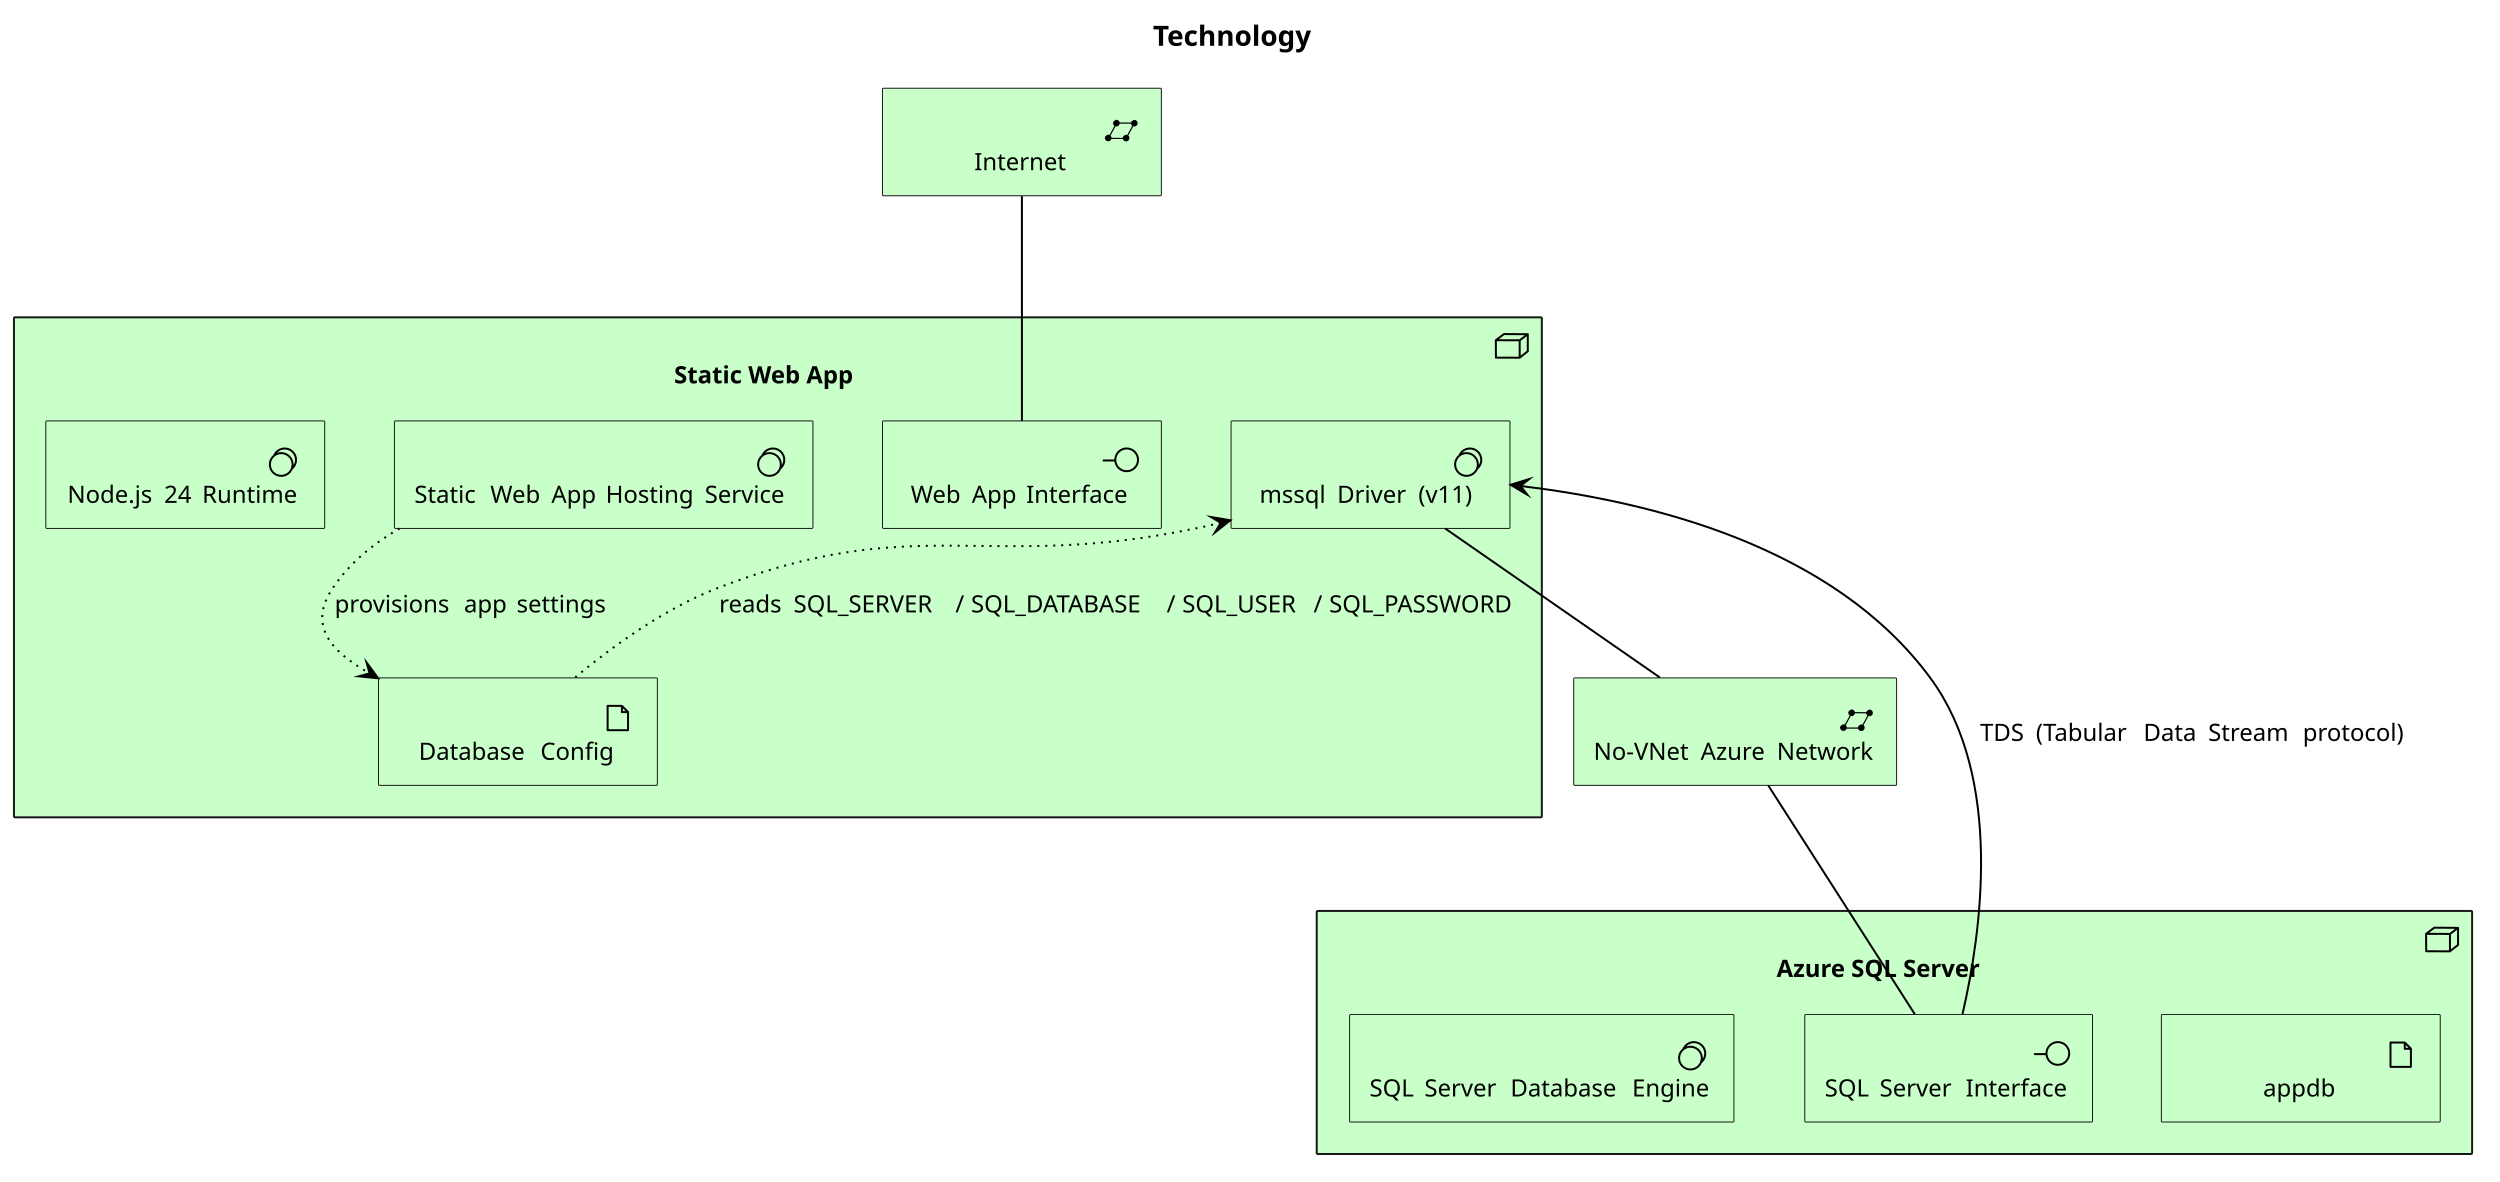
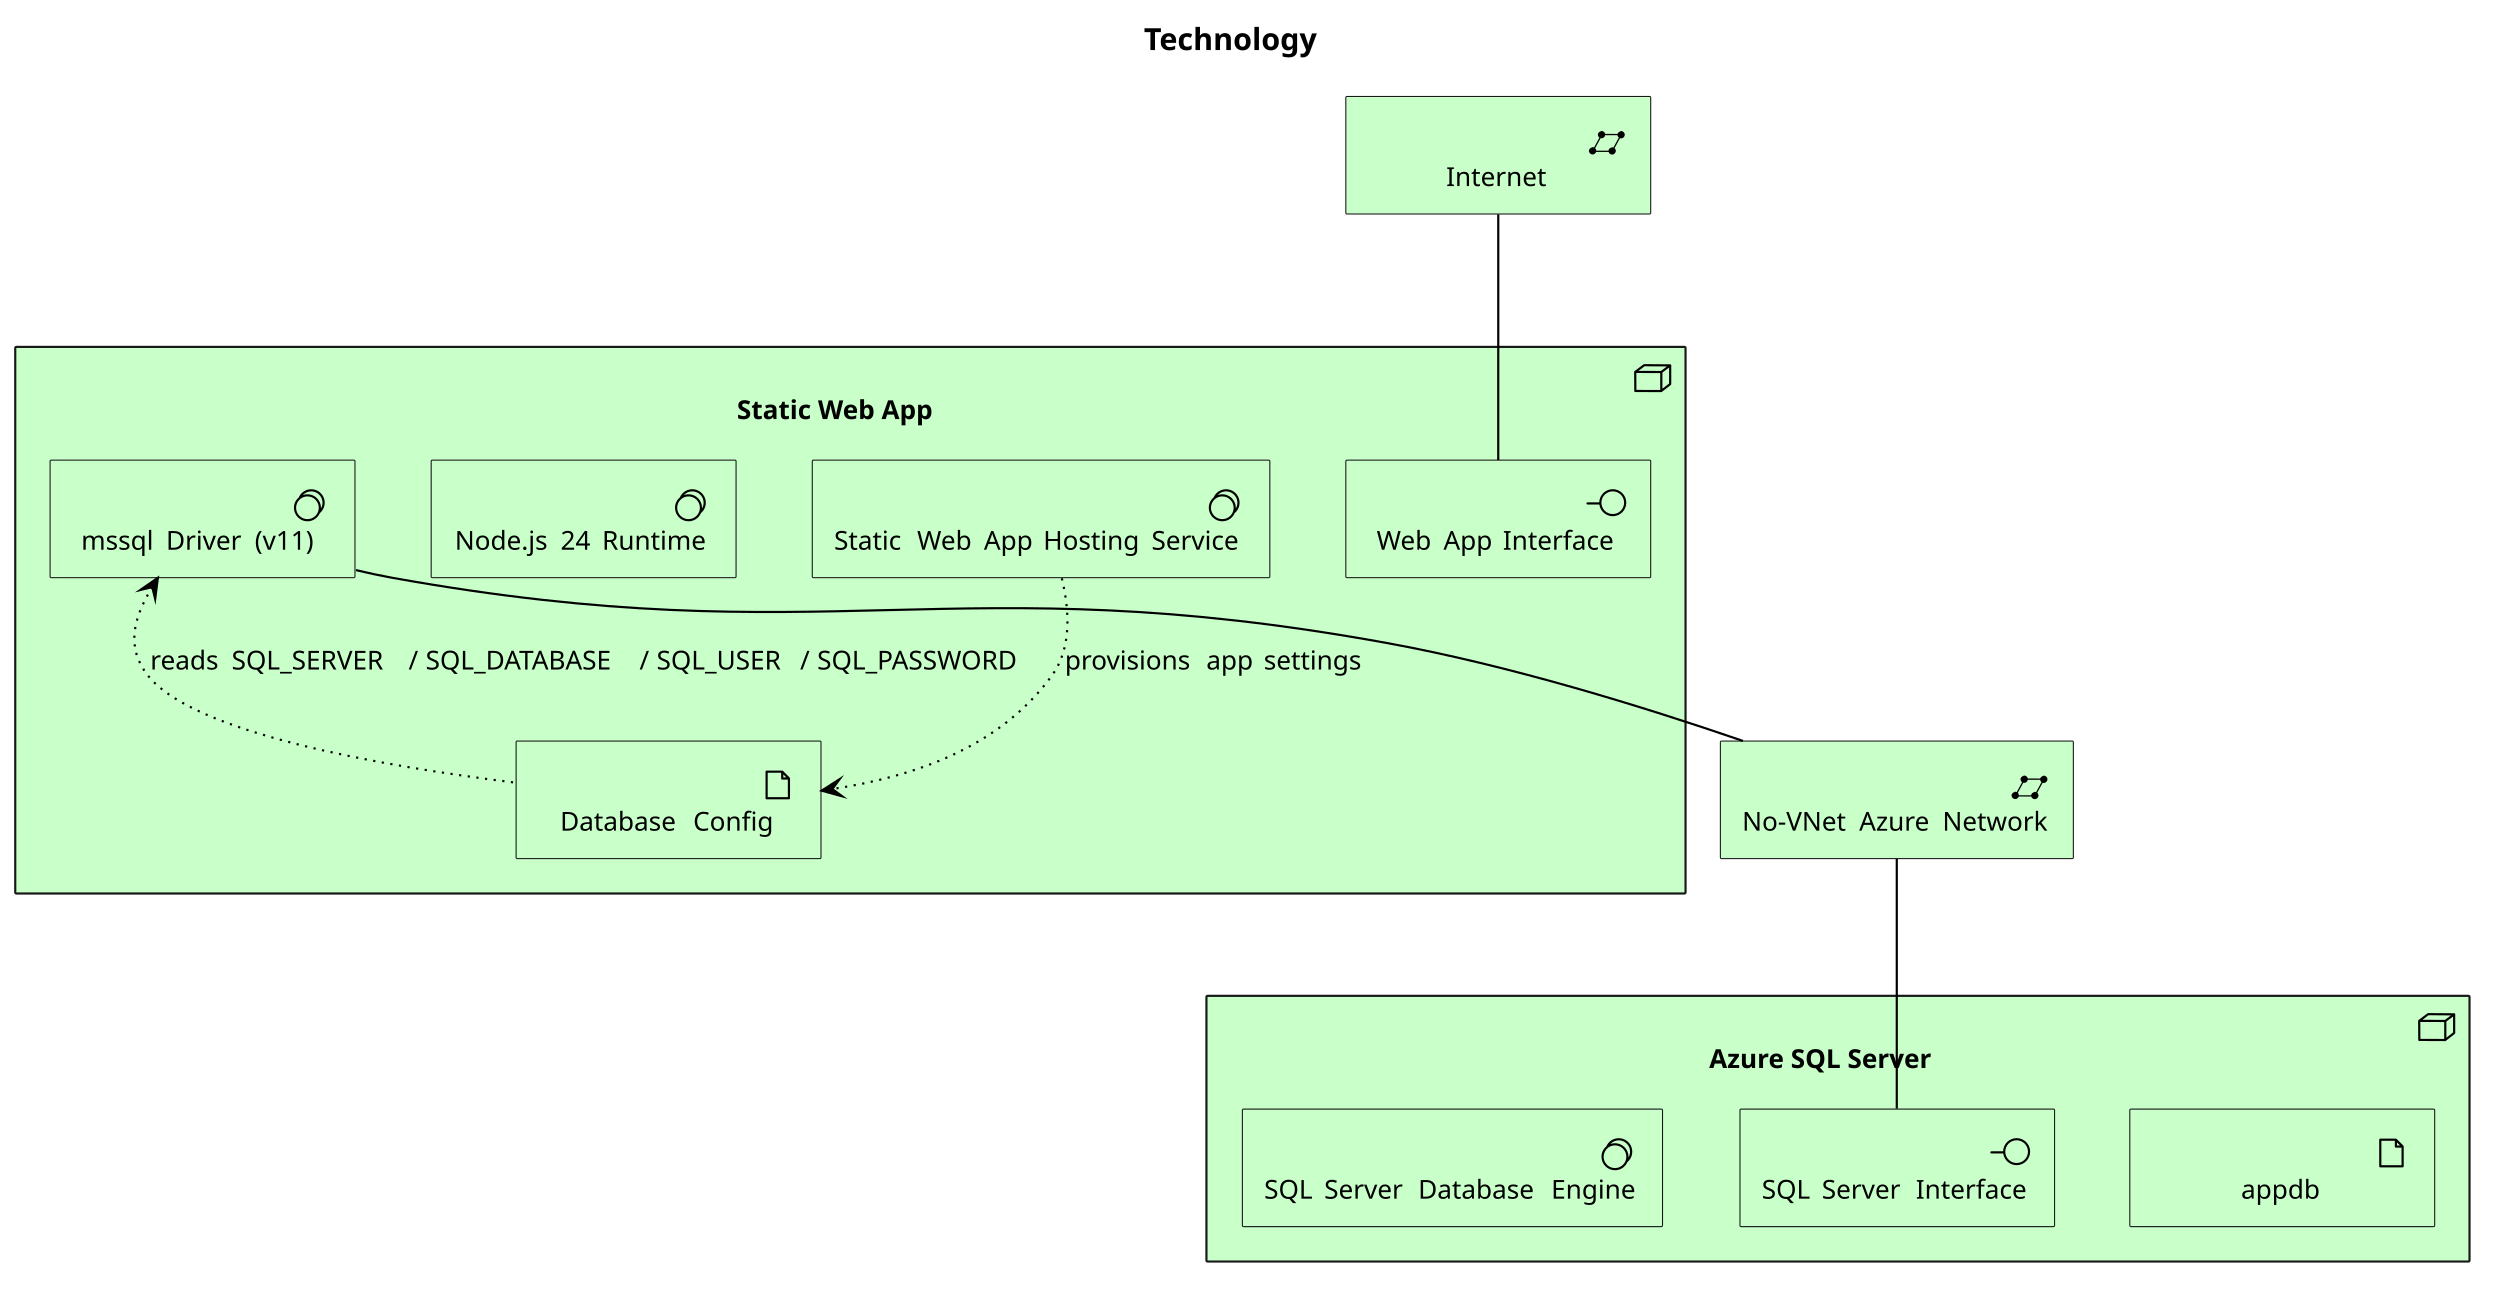
- <svg xmlns="http://www.w3.org/2000/svg" version="1.1" data-diagram-type="DESCRIPTION" style="width:1255px;height:593px;background:#FFFFFF;" width="1255px" height="593px" viewBox="0 0 1255 593" zoomAndPan="magnify" preserveAspectRatio="none" contentStyleType="text/css">
+ <svg xmlns="http://www.w3.org/2000/svg" version="1.1" data-diagram-type="DESCRIPTION" style="width:1148px;height:593px;background:#FFFFFF;" width="1148px" height="593px" viewBox="0 0 1148 593" zoomAndPan="magnify" preserveAspectRatio="none" contentStyleType="text/css">
  <defs />
  <g font-family="sans-serif" lengthAdjust="spacing">
    <g class="title" data-source-line="3">
-       <text x="578.77" y="22.995" fill="#000" font-size="14" textLength="90.46" font-weight="700">Technology</text>
+       <text x="525.27" y="22.995" fill="#000" font-size="14" textLength="90.46" font-weight="700">Technology</text>
    </g>
    <g class="cluster" data-qualified-name="e_id3db5d26be8ff56" id="ent0001" data-source-line="203">
      <rect x="7" y="159.297" width="767" height="251" fill="#C9FFC9" style="stroke:#181818;stroke-width:1;" rx="0.5" ry="0.5" />
      <path d="M755.023,167.197 A0.5,0.5 0 0 0 754.719,167.296 L750.618,170.371 L750.603,170.382 L750.604,170.383 A0.5,0.5 0 0 0 750.402,170.785 L750.449,179.533 A0.5,0.5 0 0 0 750.947,180.029 L762.874,180.076 A0.5,0.5 0 0 0 763.31,179.824 L767.253,176.744 A0.5,0.5 0 0 0 767.445,176.349 L767.445,167.789 A0.5,0.5 0 0 0 766.948,167.288 M755.183,168.197 L765.457,168.277 L762.713,170.329 L752.396,170.288 M766.445,168.788 L766.445,176.105 L763.377,178.504 L763.377,171.079 M751.404,171.284 L762.376,171.328 L762.376,179.074 L751.446,179.031" fill="#000" />
      <text x="338.387" y="192.436" fill="#000" font-size="12" textLength="104.227" font-weight="700" font-family="Verdana">Static Web App</text>
    </g>
    <g class="cluster" data-qualified-name="e_idd447595fb73a5f" id="ent0007" data-source-line="203">
-       <rect x="661" y="457.297" width="580" height="122" fill="#C9FFC9" style="stroke:#181818;stroke-width:1;" rx="0.5" ry="0.5" />
-       <path d="M1222.023,465.197 A0.5,0.5 0 0 0 1221.719,465.296 L1217.618,468.371 L1217.603,468.382 L1217.604,468.383 A0.5,0.5 0 0 0 1217.402,468.785 L1217.449,477.533 A0.5,0.5 0 0 0 1217.947,478.029 L1229.874,478.076 A0.5,0.5 0 0 0 1230.31,477.824 L1234.253,474.744 A0.5,0.5 0 0 0 1234.445,474.349 L1234.445,465.789 A0.5,0.5 0 0 0 1233.948,465.288 M1222.183,466.197 L1232.457,466.277 L1229.713,468.329 L1219.396,468.288 M1233.445,466.788 L1233.445,474.105 L1230.377,476.504 L1230.377,469.079 M1218.404,469.284 L1229.376,469.328 L1229.376,477.074 L1218.446,477.031" fill="#000" />
-       <text x="891.853" y="490.436" fill="#000" font-size="12" textLength="118.295" font-weight="700" font-family="Verdana">Azure SQL Server</text>
+       <rect x="554" y="457.297" width="580" height="122" fill="#C9FFC9" style="stroke:#181818;stroke-width:1;" rx="0.5" ry="0.5" />
+       <path d="M1115.023,465.197 A0.5,0.5 0 0 0 1114.719,465.296 L1110.618,468.371 L1110.603,468.382 L1110.604,468.383 A0.5,0.5 0 0 0 1110.402,468.785 L1110.449,477.533 A0.5,0.5 0 0 0 1110.947,478.029 L1122.874,478.076 A0.5,0.5 0 0 0 1123.31,477.824 L1127.253,474.744 A0.5,0.5 0 0 0 1127.445,474.349 L1127.445,465.789 A0.5,0.5 0 0 0 1126.948,465.288 M1115.183,466.197 L1125.457,466.277 L1122.713,468.329 L1112.396,468.288 M1126.445,466.788 L1126.445,474.105 L1123.377,476.504 L1123.377,469.079 M1111.404,469.284 L1122.376,469.328 L1122.376,477.074 L1111.446,477.031" fill="#000" />
+       <text x="784.853" y="490.436" fill="#000" font-size="12" textLength="118.295" font-weight="700" font-family="Verdana">Azure SQL Server</text>
    </g>
    <g class="entity" data-qualified-name="e_id3db5d26be8ff56.e_id1ee4629338065d" id="ent0002" data-source-line="247">
-       <rect x="190" y="340.297" width="140" height="53.969" fill="#C9FFC9" style="stroke:#181818;stroke-width:0.5;" rx="0.5" ry="0.5" />
-       <path d="M305.03,353.847 A0.5,0.5 0 0 0 304.53,354.347 L304.53,366.556 A0.5,0.5 0 0 0 305.03,367.056 L315.278,367.056 A0.5,0.5 0 0 0 315.778,366.556 L315.778,357.429 A0.5,0.5 0 0 0 315.631,357.076 L312.552,353.994 A0.5,0.5 0 0 0 312.424,353.968 A0.5,0.5 0 0 0 312.131,353.847 M305.53,354.847 L311.698,354.847 L311.698,357.496 A0.5,0.5 0 0 0 312.198,357.995 L314.778,357.995 L314.778,366.056 L305.53,366.056 M312.698,355.62 L314.071,356.996 L312.698,356.996" fill="#000" />
-       <text x="210.213" y="381.436" fill="#000" font-size="12" textLength="57.258" font-family="Verdana">Database</text>
-       <text x="267.471" y="381.436" fill="#000" font-size="12" font-family="Verdana"> </text>
-       <text x="271.285" y="381.436" fill="#000" font-size="12" textLength="38.502" font-family="Verdana">Config</text>
+       <rect x="237" y="340.297" width="140" height="53.969" fill="#C9FFC9" style="stroke:#181818;stroke-width:0.5;" rx="0.5" ry="0.5" />
+       <path d="M352.03,353.847 A0.5,0.5 0 0 0 351.53,354.347 L351.53,366.556 A0.5,0.5 0 0 0 352.03,367.056 L362.278,367.056 A0.5,0.5 0 0 0 362.778,366.556 L362.778,357.429 A0.5,0.5 0 0 0 362.631,357.076 L359.552,353.994 A0.5,0.5 0 0 0 359.424,353.968 A0.5,0.5 0 0 0 359.131,353.847 M352.53,354.847 L358.698,354.847 L358.698,357.496 A0.5,0.5 0 0 0 359.198,357.995 L361.778,357.995 L361.778,366.056 L352.53,366.056 M359.698,355.62 L361.071,356.996 L359.698,356.996" fill="#000" />
+       <text x="257.213" y="381.436" fill="#000" font-size="12" textLength="57.258" font-family="Verdana">Database</text>
+       <text x="314.471" y="381.436" fill="#000" font-size="12" font-family="Verdana"> </text>
+       <text x="318.285" y="381.436" fill="#000" font-size="12" textLength="38.502" font-family="Verdana">Config</text>
    </g>
    <g class="entity" data-qualified-name="e_id3db5d26be8ff56.e_id33cc192ee35e5b" id="ent0003" data-source-line="216">
-       <rect x="443" y="211.297" width="140" height="53.969" fill="#C9FFC9" style="stroke:#181818;stroke-width:0.5;" rx="0.5" ry="0.5" />
-       <path d="M565.495,224.627 C562.157,224.672 559.461,227.359 559.373,230.668 L554.001,230.668 A0.5,0.5 0 0 0 553.501,231.168 A0.5,0.5 0 0 0 554.001,231.668 L559.427,231.668 C559.838,234.727 562.481,237.079 565.643,237.047 C569.063,237.012 571.819,234.203 571.79,230.783 C571.761,227.364 568.957,224.604 565.538,224.627 A0.5,0.5 0 0 0 565.526,224.638 A0.5,0.5 0 0 0 565.495,224.627 M565.518,225.617 A0.5,0.5 0 0 0 565.544,225.627 C568.423,225.607 570.765,227.913 570.79,230.793 C570.814,233.673 568.513,236.018 565.633,236.047 C562.754,236.076 560.404,233.778 560.37,230.899 C560.335,228.019 562.629,225.666 565.508,225.627 A0.5,0.5 0 0 0 565.518,225.617" fill="#000" />
-       <text x="457.169" y="252.436" fill="#000" font-size="12" textLength="26.865" font-family="Verdana">Web</text>
-       <text x="484.034" y="252.436" fill="#000" font-size="12" font-family="Verdana"> </text>
-       <text x="487.849" y="252.436" fill="#000" font-size="12" textLength="23.443" font-family="Verdana">App</text>
-       <text x="511.292" y="252.436" fill="#000" font-size="12" font-family="Verdana"> </text>
-       <text x="515.106" y="252.436" fill="#000" font-size="12" textLength="53.725" font-family="Verdana">Interface</text>
+       <rect x="618" y="211.297" width="140" height="53.969" fill="#C9FFC9" style="stroke:#181818;stroke-width:0.5;" rx="0.5" ry="0.5" />
+       <path d="M740.495,224.627 C737.157,224.672 734.461,227.359 734.373,230.668 L729.001,230.668 A0.5,0.5 0 0 0 728.501,231.168 A0.5,0.5 0 0 0 729.001,231.668 L734.427,231.668 C734.838,234.727 737.481,237.079 740.643,237.047 C744.063,237.012 746.819,234.203 746.79,230.783 C746.761,227.364 743.957,224.604 740.538,224.627 A0.5,0.5 0 0 0 740.526,224.638 A0.5,0.5 0 0 0 740.495,224.627 M740.518,225.617 A0.5,0.5 0 0 0 740.544,225.627 C743.423,225.607 745.765,227.913 745.79,230.793 C745.814,233.673 743.513,236.018 740.633,236.047 C737.754,236.076 735.404,233.778 735.37,230.899 C735.335,228.019 737.629,225.666 740.508,225.627 A0.5,0.5 0 0 0 740.518,225.617" fill="#000" />
+       <text x="632.169" y="252.436" fill="#000" font-size="12" textLength="26.865" font-family="Verdana">Web</text>
+       <text x="659.034" y="252.436" fill="#000" font-size="12" font-family="Verdana"> </text>
+       <text x="662.849" y="252.436" fill="#000" font-size="12" textLength="23.443" font-family="Verdana">App</text>
+       <text x="686.292" y="252.436" fill="#000" font-size="12" font-family="Verdana"> </text>
+       <text x="690.106" y="252.436" fill="#000" font-size="12" textLength="53.725" font-family="Verdana">Interface</text>
    </g>
    <g class="entity" data-qualified-name="e_id3db5d26be8ff56.e_id3b81282895f35e" id="ent0004" data-source-line="210">
-       <rect x="198" y="211.297" width="210.107" height="53.969" fill="#C9FFC9" style="stroke:#181818;stroke-width:0.5;" rx="0.5" ry="0.5" />
-       <path d="M388.097,224.647 C385.572,224.609 383.278,226.106 382.292,228.418 C380.917,229.574 380.051,231.313 380.074,233.245 C380.115,236.664 382.928,239.416 386.347,239.381 C388.88,239.355 391.047,237.808 391.99,235.618 A0.5,0.5 0 0 0 392.002,235.608 C393.984,233.94 394.722,231.212 393.853,228.772 C392.984,226.332 390.687,224.686 388.098,224.647 M388.082,225.647 C390.258,225.68 392.18,227.058 392.91,229.108 C393.44,230.597 393.259,232.209 392.483,233.517 C392.49,233.385 392.493,233.252 392.492,233.118 C392.462,229.698 389.659,226.938 386.24,226.961 A0.5,0.5 0 0 0 386.22,226.969 A0.5,0.5 0 0 0 386.199,226.961 C385.484,226.971 384.799,227.102 384.163,227.334 C385.148,226.259 386.563,225.624 388.082,225.647 M386.23,227.954 A0.5,0.5 0 0 0 386.248,227.962 C389.128,227.942 391.468,230.248 391.492,233.128 C391.517,236.007 389.215,238.352 386.336,238.382 C383.456,238.411 381.108,236.113 381.074,233.233 C381.055,231.645 381.744,230.217 382.85,229.249 A0.5,0.5 0 0 0 383.115,229.031 C383.973,228.374 385.045,227.978 386.213,227.962 A0.5,0.5 0 0 0 386.23,227.954" fill="#000" />
-       <text x="208" y="252.436" fill="#000" font-size="12" textLength="34.313" font-family="Verdana">Static</text>
-       <text x="242.313" y="252.436" fill="#000" font-size="12" font-family="Verdana"> </text>
-       <text x="246.127" y="252.436" fill="#000" font-size="12" textLength="26.865" font-family="Verdana">Web</text>
-       <text x="272.992" y="252.436" fill="#000" font-size="12" font-family="Verdana"> </text>
-       <text x="276.807" y="252.436" fill="#000" font-size="12" textLength="23.443" font-family="Verdana">App</text>
-       <text x="300.25" y="252.436" fill="#000" font-size="12" font-family="Verdana"> </text>
-       <text x="304.064" y="252.436" fill="#000" font-size="12" textLength="45.879" font-family="Verdana">Hosting</text>
-       <text x="349.943" y="252.436" fill="#000" font-size="12" font-family="Verdana"> </text>
-       <text x="353.758" y="252.436" fill="#000" font-size="12" textLength="44.35" font-family="Verdana">Service</text>
+       <rect x="373" y="211.297" width="210.107" height="53.969" fill="#C9FFC9" style="stroke:#181818;stroke-width:0.5;" rx="0.5" ry="0.5" />
+       <path d="M563.097,224.647 C560.572,224.609 558.278,226.106 557.292,228.418 C555.917,229.574 555.051,231.313 555.074,233.245 C555.115,236.664 557.928,239.416 561.347,239.381 C563.88,239.355 566.047,237.808 566.99,235.618 A0.5,0.5 0 0 0 567.002,235.608 C568.984,233.94 569.722,231.212 568.853,228.772 C567.984,226.332 565.687,224.686 563.098,224.647 M563.082,225.647 C565.258,225.68 567.18,227.058 567.91,229.108 C568.44,230.597 568.259,232.209 567.483,233.517 C567.49,233.385 567.493,233.252 567.492,233.118 C567.462,229.698 564.659,226.938 561.24,226.961 A0.5,0.5 0 0 0 561.22,226.969 A0.5,0.5 0 0 0 561.199,226.961 C560.484,226.971 559.799,227.102 559.163,227.334 C560.148,226.259 561.563,225.624 563.082,225.647 M561.23,227.954 A0.5,0.5 0 0 0 561.248,227.962 C564.128,227.942 566.468,230.248 566.492,233.128 C566.517,236.007 564.215,238.352 561.336,238.382 C558.456,238.411 556.108,236.113 556.074,233.233 C556.055,231.645 556.744,230.217 557.85,229.249 A0.5,0.5 0 0 0 558.115,229.031 C558.973,228.374 560.045,227.978 561.213,227.962 A0.5,0.5 0 0 0 561.23,227.954" fill="#000" />
+       <text x="383" y="252.436" fill="#000" font-size="12" textLength="34.313" font-family="Verdana">Static</text>
+       <text x="417.313" y="252.436" fill="#000" font-size="12" font-family="Verdana"> </text>
+       <text x="421.127" y="252.436" fill="#000" font-size="12" textLength="26.865" font-family="Verdana">Web</text>
+       <text x="447.992" y="252.436" fill="#000" font-size="12" font-family="Verdana"> </text>
+       <text x="451.807" y="252.436" fill="#000" font-size="12" textLength="23.443" font-family="Verdana">App</text>
+       <text x="475.25" y="252.436" fill="#000" font-size="12" font-family="Verdana"> </text>
+       <text x="479.064" y="252.436" fill="#000" font-size="12" textLength="45.879" font-family="Verdana">Hosting</text>
+       <text x="524.943" y="252.436" fill="#000" font-size="12" font-family="Verdana"> </text>
+       <text x="528.758" y="252.436" fill="#000" font-size="12" textLength="44.35" font-family="Verdana">Service</text>
    </g>
    <g class="entity" data-qualified-name="e_id3db5d26be8ff56.e_id0d25a940b29254" id="ent0005" data-source-line="210">
+       <rect x="198" y="211.297" width="140" height="53.969" fill="#C9FFC9" style="stroke:#181818;stroke-width:0.5;" rx="0.5" ry="0.5" />
+       <path d="M317.99,224.647 C315.465,224.609 313.171,226.106 312.184,228.418 C310.81,229.574 309.944,231.313 309.967,233.245 C310.008,236.664 312.82,239.416 316.24,239.381 C318.772,239.355 320.94,237.808 321.882,235.618 A0.5,0.5 0 0 0 321.894,235.608 C323.876,233.94 324.615,231.212 323.746,228.772 C322.877,226.332 320.58,224.686 317.99,224.647 M317.975,225.647 C320.15,225.68 322.073,227.058 322.803,229.108 C323.333,230.597 323.152,232.209 322.375,233.517 C322.382,233.385 322.386,233.252 322.384,233.118 C322.355,229.698 319.552,226.938 316.132,226.961 A0.5,0.5 0 0 0 316.113,226.969 A0.5,0.5 0 0 0 316.091,226.961 C315.377,226.971 314.692,227.102 314.055,227.334 C315.041,226.259 316.456,225.624 317.974,225.647 M316.123,227.954 A0.5,0.5 0 0 0 316.141,227.962 C319.02,227.942 321.36,230.248 321.385,233.128 C321.409,236.007 319.108,238.352 316.228,238.382 C313.349,238.411 311.001,236.113 310.967,233.233 C310.948,231.645 311.637,230.217 312.742,229.249 A0.5,0.5 0 0 0 313.007,229.031 C313.866,228.374 314.938,227.978 316.105,227.962 A0.5,0.5 0 0 0 316.123,227.954" fill="#000" />
+       <text x="208.861" y="252.436" fill="#000" font-size="12" textLength="44.719" font-family="Verdana">Node.js</text>
+       <text x="253.58" y="252.436" fill="#000" font-size="12" font-family="Verdana"> </text>
+       <text x="257.395" y="252.436" fill="#000" font-size="12" textLength="15.27" font-family="Verdana">24</text>
+       <text x="272.664" y="252.436" fill="#000" font-size="12" font-family="Verdana"> </text>
+       <text x="276.479" y="252.436" fill="#000" font-size="12" textLength="50.66" font-family="Verdana">Runtime</text>
+     </g>
+     <g class="entity" data-qualified-name="e_id3db5d26be8ff56.e_id4c5fc1cbb2f459" id="ent0006" data-source-line="210">
      <rect x="23" y="211.297" width="140" height="53.969" fill="#C9FFC9" style="stroke:#181818;stroke-width:0.5;" rx="0.5" ry="0.5" />
      <path d="M142.99,224.647 C140.465,224.609 138.171,226.106 137.184,228.418 C135.81,229.574 134.944,231.313 134.967,233.245 C135.008,236.664 137.82,239.416 141.24,239.381 C143.772,239.355 145.94,237.808 146.882,235.618 A0.5,0.5 0 0 0 146.894,235.608 C148.876,233.94 149.615,231.212 148.746,228.772 C147.877,226.332 145.58,224.686 142.99,224.647 M142.975,225.647 C145.15,225.68 147.073,227.058 147.803,229.108 C148.333,230.597 148.152,232.209 147.375,233.517 C147.382,233.385 147.386,233.252 147.384,233.118 C147.355,229.698 144.552,226.938 141.132,226.961 A0.5,0.5 0 0 0 141.113,226.969 A0.5,0.5 0 0 0 141.091,226.961 C140.377,226.971 139.692,227.102 139.055,227.334 C140.041,226.259 141.456,225.624 142.974,225.647 M141.123,227.954 A0.5,0.5 0 0 0 141.141,227.962 C144.02,227.942 146.36,230.248 146.385,233.128 C146.409,236.007 144.108,238.352 141.228,238.382 C138.349,238.411 136.001,236.113 135.967,233.233 C135.948,231.645 136.637,230.217 137.742,229.249 A0.5,0.5 0 0 0 138.007,229.031 C138.866,228.374 139.938,227.978 141.105,227.962 A0.5,0.5 0 0 0 141.123,227.954" fill="#000" />
-       <text x="33.861" y="252.436" fill="#000" font-size="12" textLength="44.719" font-family="Verdana">Node.js</text>
-       <text x="78.58" y="252.436" fill="#000" font-size="12" font-family="Verdana"> </text>
-       <text x="82.395" y="252.436" fill="#000" font-size="12" textLength="15.27" font-family="Verdana">24</text>
-       <text x="97.664" y="252.436" fill="#000" font-size="12" font-family="Verdana"> </text>
-       <text x="101.479" y="252.436" fill="#000" font-size="12" textLength="50.66" font-family="Verdana">Runtime</text>
-     </g>
-     <g class="entity" data-qualified-name="e_id3db5d26be8ff56.e_id4c5fc1cbb2f459" id="ent0006" data-source-line="210">
-       <rect x="618" y="211.297" width="140" height="53.969" fill="#C9FFC9" style="stroke:#181818;stroke-width:0.5;" rx="0.5" ry="0.5" />
-       <path d="M737.99,224.647 C735.465,224.609 733.171,226.106 732.184,228.418 C730.81,229.574 729.944,231.313 729.967,233.245 C730.008,236.664 732.82,239.416 736.24,239.381 C738.772,239.355 740.94,237.808 741.882,235.618 A0.5,0.5 0 0 0 741.894,235.608 C743.876,233.94 744.615,231.212 743.746,228.772 C742.877,226.332 740.58,224.686 737.99,224.647 M737.975,225.647 C740.15,225.68 742.073,227.058 742.803,229.108 C743.333,230.597 743.152,232.209 742.375,233.517 C742.382,233.385 742.386,233.252 742.384,233.118 C742.355,229.698 739.552,226.938 736.132,226.961 A0.5,0.5 0 0 0 736.113,226.969 A0.5,0.5 0 0 0 736.091,226.961 C735.377,226.971 734.692,227.102 734.055,227.334 C735.041,226.259 736.456,225.624 737.974,225.647 M736.123,227.954 A0.5,0.5 0 0 0 736.141,227.962 C739.02,227.942 741.36,230.248 741.385,233.128 C741.409,236.007 739.108,238.352 736.228,238.382 C733.349,238.411 731.001,236.113 730.967,233.233 C730.948,231.645 731.637,230.217 732.742,229.249 A0.5,0.5 0 0 0 733.007,229.031 C733.866,228.374 734.938,227.978 736.105,227.962 A0.5,0.5 0 0 0 736.123,227.954" fill="#000" />
-       <text x="632.283" y="252.436" fill="#000" font-size="12" textLength="35.145" font-family="Verdana">mssql</text>
-       <text x="667.428" y="252.436" fill="#000" font-size="12" font-family="Verdana"> </text>
-       <text x="671.242" y="252.436" fill="#000" font-size="12" textLength="36.926" font-family="Verdana">Driver</text>
-       <text x="708.168" y="252.436" fill="#000" font-size="12" font-family="Verdana"> </text>
-       <text x="711.982" y="252.436" fill="#000" font-size="12" textLength="31.734" font-family="Verdana">(v11)</text>
+       <text x="37.283" y="252.436" fill="#000" font-size="12" textLength="35.145" font-family="Verdana">mssql</text>
+       <text x="72.428" y="252.436" fill="#000" font-size="12" font-family="Verdana"> </text>
+       <text x="76.242" y="252.436" fill="#000" font-size="12" textLength="36.926" font-family="Verdana">Driver</text>
+       <text x="113.168" y="252.436" fill="#000" font-size="12" font-family="Verdana"> </text>
+       <text x="116.982" y="252.436" fill="#000" font-size="12" textLength="31.734" font-family="Verdana">(v11)</text>
    </g>
    <g class="entity" data-qualified-name="e_idd447595fb73a5f.e_idf0ecd6fb3b8b5b" id="ent0008" data-source-line="247">
-       <rect x="1085" y="509.297" width="140" height="53.969" fill="#C9FFC9" style="stroke:#181818;stroke-width:0.5;" rx="0.5" ry="0.5" />
-       <path d="M1200.03,522.847 A0.5,0.5 0 0 0 1199.53,523.347 L1199.53,535.556 A0.5,0.5 0 0 0 1200.03,536.056 L1210.278,536.056 A0.5,0.5 0 0 0 1210.778,535.556 L1210.778,526.429 A0.5,0.5 0 0 0 1210.631,526.076 L1207.552,522.994 A0.5,0.5 0 0 0 1207.424,522.968 A0.5,0.5 0 0 0 1207.131,522.847 M1200.53,523.847 L1206.698,523.847 L1206.698,526.496 A0.5,0.5 0 0 0 1207.198,526.995 L1209.778,526.995 L1209.778,535.056 L1200.53,535.056 M1207.698,524.62 L1209.071,525.996 L1207.698,525.996" fill="#000" />
-       <text x="1136.089" y="550.436" fill="#000" font-size="12" textLength="37.822" font-family="Verdana">appdb</text>
+       <rect x="978" y="509.297" width="140" height="53.969" fill="#C9FFC9" style="stroke:#181818;stroke-width:0.5;" rx="0.5" ry="0.5" />
+       <path d="M1093.03,522.847 A0.5,0.5 0 0 0 1092.53,523.347 L1092.53,535.556 A0.5,0.5 0 0 0 1093.03,536.056 L1103.278,536.056 A0.5,0.5 0 0 0 1103.778,535.556 L1103.778,526.429 A0.5,0.5 0 0 0 1103.631,526.076 L1100.552,522.994 A0.5,0.5 0 0 0 1100.424,522.968 A0.5,0.5 0 0 0 1100.131,522.847 M1093.53,523.847 L1099.698,523.847 L1099.698,526.496 A0.5,0.5 0 0 0 1100.198,526.995 L1102.778,526.995 L1102.778,535.056 L1093.53,535.056 M1100.698,524.62 L1102.071,525.996 L1100.698,525.996" fill="#000" />
+       <text x="1029.089" y="550.436" fill="#000" font-size="12" textLength="37.822" font-family="Verdana">appdb</text>
    </g>
    <g class="entity" data-qualified-name="e_idd447595fb73a5f.e_id76a7034dd9ab53" id="ent0009" data-source-line="216">
-       <rect x="906" y="509.297" width="144.453" height="53.969" fill="#C9FFC9" style="stroke:#181818;stroke-width:0.5;" rx="0.5" ry="0.5" />
-       <path d="M1032.948,522.627 C1029.61,522.672 1026.915,525.359 1026.827,528.668 L1021.454,528.668 A0.5,0.5 0 0 0 1020.954,529.168 A0.5,0.5 0 0 0 1021.454,529.668 L1026.88,529.668 C1027.291,532.727 1029.934,535.079 1033.096,535.047 C1036.516,535.012 1039.272,532.203 1039.243,528.783 C1039.214,525.364 1036.411,522.604 1032.991,522.627 A0.5,0.5 0 0 0 1032.979,522.638 A0.5,0.5 0 0 0 1032.948,522.627 M1032.971,523.617 A0.5,0.5 0 0 0 1032.997,523.627 C1035.876,523.607 1038.218,525.913 1038.243,528.793 C1038.267,531.673 1035.966,534.018 1033.087,534.047 C1030.207,534.076 1027.857,531.778 1027.823,528.899 C1027.788,526.019 1030.082,523.666 1032.961,523.627 A0.5,0.5 0 0 0 1032.971,523.617" fill="#000" />
-       <text x="916" y="550.436" fill="#000" font-size="12" textLength="23.748" font-family="Verdana">SQL</text>
-       <text x="939.748" y="550.436" fill="#000" font-size="12" font-family="Verdana"> </text>
-       <text x="943.563" y="550.436" fill="#000" font-size="12" textLength="39.352" font-family="Verdana">Server</text>
-       <text x="982.914" y="550.436" fill="#000" font-size="12" font-family="Verdana"> </text>
-       <text x="986.729" y="550.436" fill="#000" font-size="12" textLength="53.725" font-family="Verdana">Interface</text>
+       <rect x="799" y="509.297" width="144.453" height="53.969" fill="#C9FFC9" style="stroke:#181818;stroke-width:0.5;" rx="0.5" ry="0.5" />
+       <path d="M925.948,522.627 C922.61,522.672 919.915,525.359 919.827,528.668 L914.454,528.668 A0.5,0.5 0 0 0 913.954,529.168 A0.5,0.5 0 0 0 914.454,529.668 L919.88,529.668 C920.291,532.727 922.934,535.079 926.096,535.047 C929.516,535.012 932.272,532.203 932.243,528.783 C932.214,525.364 929.411,522.604 925.991,522.627 A0.5,0.5 0 0 0 925.979,522.638 A0.5,0.5 0 0 0 925.948,522.627 M925.971,523.617 A0.5,0.5 0 0 0 925.997,523.627 C928.876,523.607 931.218,525.913 931.243,528.793 C931.267,531.673 928.966,534.018 926.087,534.047 C923.207,534.076 920.857,531.778 920.823,528.899 C920.788,526.019 923.082,523.666 925.961,523.627 A0.5,0.5 0 0 0 925.971,523.617" fill="#000" />
+       <text x="809" y="550.436" fill="#000" font-size="12" textLength="23.748" font-family="Verdana">SQL</text>
+       <text x="832.748" y="550.436" fill="#000" font-size="12" font-family="Verdana"> </text>
+       <text x="836.563" y="550.436" fill="#000" font-size="12" textLength="39.352" font-family="Verdana">Server</text>
+       <text x="875.914" y="550.436" fill="#000" font-size="12" font-family="Verdana"> </text>
+       <text x="879.729" y="550.436" fill="#000" font-size="12" textLength="53.725" font-family="Verdana">Interface</text>
    </g>
    <g class="entity" data-qualified-name="e_idd447595fb73a5f.e_id30920e0c9a155d" id="ent0010" data-source-line="210">
-       <rect x="677.5" y="509.297" width="192.928" height="53.969" fill="#C9FFC9" style="stroke:#181818;stroke-width:0.5;" rx="0.5" ry="0.5" />
-       <path d="M850.418,522.647 C847.892,522.609 845.599,524.106 844.612,526.418 C843.238,527.574 842.371,529.313 842.395,531.245 C842.435,534.664 845.248,537.416 848.668,537.381 C851.2,537.355 853.368,535.808 854.31,533.618 A0.5,0.5 0 0 0 854.322,533.608 C856.304,531.94 857.043,529.212 856.174,526.772 C855.305,524.332 853.008,522.686 850.418,522.647 M850.402,523.647 C852.578,523.68 854.5,525.058 855.23,527.108 C855.761,528.597 855.58,530.209 854.803,531.517 C854.81,531.385 854.813,531.252 854.812,531.118 C854.783,527.698 851.98,524.938 848.56,524.961 A0.5,0.5 0 0 0 848.541,524.969 A0.5,0.5 0 0 0 848.519,524.961 C847.804,524.971 847.119,525.102 846.483,525.334 C847.469,524.259 848.884,523.624 850.402,523.647 M848.551,525.954 A0.5,0.5 0 0 0 848.568,525.962 C851.448,525.942 853.788,528.248 853.812,531.128 C853.837,534.007 851.536,536.352 848.656,536.382 C845.776,536.411 843.429,534.113 843.394,531.233 C843.375,529.645 844.065,528.217 845.17,527.249 A0.5,0.5 0 0 0 845.435,527.031 C846.294,526.374 847.365,525.978 848.533,525.962 A0.5,0.5 0 0 0 848.551,525.954" fill="#000" />
-       <text x="687.5" y="550.436" fill="#000" font-size="12" textLength="23.748" font-family="Verdana">SQL</text>
-       <text x="711.248" y="550.436" fill="#000" font-size="12" font-family="Verdana"> </text>
-       <text x="715.063" y="550.436" fill="#000" font-size="12" textLength="39.352" font-family="Verdana">Server</text>
-       <text x="754.414" y="550.436" fill="#000" font-size="12" font-family="Verdana"> </text>
-       <text x="758.229" y="550.436" fill="#000" font-size="12" textLength="57.258" font-family="Verdana">Database</text>
-       <text x="815.486" y="550.436" fill="#000" font-size="12" font-family="Verdana"> </text>
-       <text x="819.301" y="550.436" fill="#000" font-size="12" textLength="41.127" font-family="Verdana">Engine</text>
+       <rect x="570.5" y="509.297" width="192.928" height="53.969" fill="#C9FFC9" style="stroke:#181818;stroke-width:0.5;" rx="0.5" ry="0.5" />
+       <path d="M743.418,522.647 C740.892,522.609 738.599,524.106 737.612,526.418 C736.238,527.574 735.371,529.313 735.395,531.245 C735.435,534.664 738.248,537.416 741.668,537.381 C744.2,537.355 746.368,535.808 747.31,533.618 A0.5,0.5 0 0 0 747.322,533.608 C749.304,531.94 750.043,529.212 749.174,526.772 C748.305,524.332 746.008,522.686 743.418,522.647 M743.402,523.647 C745.578,523.68 747.5,525.058 748.23,527.108 C748.761,528.597 748.58,530.209 747.803,531.517 C747.81,531.385 747.813,531.252 747.812,531.118 C747.783,527.698 744.98,524.938 741.56,524.961 A0.5,0.5 0 0 0 741.541,524.969 A0.5,0.5 0 0 0 741.519,524.961 C740.804,524.971 740.119,525.102 739.483,525.334 C740.469,524.259 741.884,523.624 743.402,523.647 M741.551,525.954 A0.5,0.5 0 0 0 741.568,525.962 C744.448,525.942 746.788,528.248 746.812,531.128 C746.837,534.007 744.536,536.352 741.656,536.382 C738.776,536.411 736.429,534.113 736.394,531.233 C736.375,529.645 737.065,528.217 738.17,527.249 A0.5,0.5 0 0 0 738.435,527.031 C739.294,526.374 740.365,525.978 741.533,525.962 A0.5,0.5 0 0 0 741.551,525.954" fill="#000" />
+       <text x="580.5" y="550.436" fill="#000" font-size="12" textLength="23.748" font-family="Verdana">SQL</text>
+       <text x="604.248" y="550.436" fill="#000" font-size="12" font-family="Verdana"> </text>
+       <text x="608.063" y="550.436" fill="#000" font-size="12" textLength="39.352" font-family="Verdana">Server</text>
+       <text x="647.414" y="550.436" fill="#000" font-size="12" font-family="Verdana"> </text>
+       <text x="651.229" y="550.436" fill="#000" font-size="12" textLength="57.258" font-family="Verdana">Database</text>
+       <text x="708.486" y="550.436" fill="#000" font-size="12" font-family="Verdana"> </text>
+       <text x="712.301" y="550.436" fill="#000" font-size="12" textLength="41.127" font-family="Verdana">Engine</text>
    </g>
    <g class="entity" data-qualified-name="e_id5deb57760c7b5f" id="ent0011" data-source-line="222">
      <rect x="790" y="340.297" width="162.084" height="53.969" fill="#C9FFC9" style="stroke:#181818;stroke-width:0.5;" rx="0.5" ry="0.5" />
      <path d="M929.489,356.127 C929.363,356.129 929.283,356.239 929.165,356.267 A0.959,0.959 0 0 0 928.821,356.418 C928.262,356.701 927.817,357.174 927.825,357.834 C927.832,358.386 928.113,358.88 928.536,359.184 L926.09,363.718 C925.874,363.618 925.635,363.562 925.384,363.564 A0.959,0.959 0 0 0 925.376,363.568 A0.959,0.959 0 0 0 925.372,363.564 C925.229,363.566 925.137,363.688 925.005,363.724 A0.959,0.959 0 0 0 924.706,363.853 C924.147,364.136 923.7,364.611 923.708,365.271 C923.719,366.19 924.493,366.946 925.413,366.937 C926.145,366.93 926.775,366.439 926.997,365.775 L932.759,365.775 C932.97,366.475 933.632,366.992 934.393,366.984 C935.312,366.975 936.071,366.202 936.063,365.283 C936.059,364.791 935.837,364.346 935.49,364.038 L937.972,359.464 C938.142,359.521 938.322,359.55 938.509,359.548 C939.428,359.539 940.186,358.765 940.178,357.845 C940.17,356.926 939.399,356.167 938.479,356.173 A0.959,0.959 0 0 0 938.471,356.177 A0.959,0.959 0 0 0 938.468,356.173 C938.325,356.175 938.233,356.297 938.1,356.333 A0.959,0.959 0 0 0 937.802,356.463 C937.358,356.687 936.985,357.032 936.854,357.495 L931.161,357.465 C930.995,356.703 930.303,356.121 929.499,356.127 A0.959,0.959 0 0 0 929.493,356.129 A0.959,0.959 0 0 0 929.489,356.127 M931.179,358.066 L936.82,358.095 C936.882,358.53 937.115,358.914 937.446,359.178 L934.978,363.725 C934.787,363.65 934.58,363.61 934.364,363.611 A0.959,0.959 0 0 0 934.356,363.615 A0.959,0.959 0 0 0 934.352,363.611 C934.201,363.613 934.103,363.739 933.964,363.779 A0.959,0.959 0 0 0 933.686,363.9 C933.168,364.161 932.748,364.588 932.694,365.173 L927.081,365.173 C927.061,364.743 926.874,364.352 926.585,364.063 L929.078,359.443 C929.222,359.483 929.373,359.503 929.528,359.502 C930.358,359.494 931.056,358.864 931.179,358.066" fill="#000" />
      <text x="800" y="381.436" fill="#000" font-size="12" textLength="49.922" font-family="Verdana">No-VNet</text>
      <text x="849.922" y="381.436" fill="#000" font-size="12" font-family="Verdana"> </text>
      <text x="853.736" y="381.436" fill="#000" font-size="12" textLength="34.43" font-family="Verdana">Azure</text>
      <text x="888.166" y="381.436" fill="#000" font-size="12" font-family="Verdana"> </text>
      <text x="891.98" y="381.436" fill="#000" font-size="12" textLength="50.104" font-family="Verdana">Network</text>
    </g>
    <g class="entity" data-qualified-name="e_id454e7b903b8357" id="ent0012" data-source-line="222">
-       <rect x="443" y="44.297" width="140" height="53.969" fill="#C9FFC9" style="stroke:#181818;stroke-width:0.5;" rx="0.5" ry="0.5" />
-       <path d="M560.405,60.127 C560.279,60.129 560.199,60.239 560.081,60.267 A0.959,0.959 0 0 0 559.737,60.418 C559.178,60.701 558.733,61.174 558.741,61.834 C558.748,62.386 559.029,62.88 559.452,63.184 L557.006,67.718 C556.79,67.618 556.551,67.562 556.3,67.564 A0.959,0.959 0 0 0 556.292,67.568 A0.959,0.959 0 0 0 556.288,67.564 C556.145,67.566 556.053,67.688 555.921,67.724 A0.959,0.959 0 0 0 555.622,67.853 C555.063,68.136 554.616,68.611 554.624,69.271 C554.635,70.19 555.409,70.946 556.329,70.937 C557.061,70.93 557.691,70.439 557.913,69.775 L563.675,69.775 C563.886,70.475 564.548,70.992 565.309,70.984 C566.228,70.975 566.987,70.202 566.979,69.283 C566.975,68.791 566.753,68.346 566.406,68.038 L568.888,63.464 C569.058,63.521 569.238,63.55 569.425,63.548 C570.344,63.539 571.102,62.765 571.094,61.845 C571.086,60.926 570.315,60.167 569.395,60.173 A0.959,0.959 0 0 0 569.387,60.177 A0.959,0.959 0 0 0 569.384,60.173 C569.241,60.175 569.149,60.297 569.016,60.333 A0.959,0.959 0 0 0 568.718,60.463 C568.274,60.687 567.901,61.032 567.77,61.495 L562.077,61.465 C561.911,60.703 561.219,60.121 560.415,60.127 A0.959,0.959 0 0 0 560.409,60.129 A0.959,0.959 0 0 0 560.405,60.127 M562.095,62.066 L567.736,62.095 C567.798,62.53 568.031,62.914 568.362,63.178 L565.894,67.725 C565.703,67.65 565.496,67.61 565.28,67.611 A0.959,0.959 0 0 0 565.272,67.615 A0.959,0.959 0 0 0 565.268,67.611 C565.117,67.613 565.019,67.739 564.88,67.779 A0.959,0.959 0 0 0 564.602,67.9 C564.084,68.161 563.664,68.588 563.61,69.173 L557.997,69.173 C557.977,68.743 557.79,68.352 557.501,68.063 L559.994,63.443 C560.138,63.483 560.289,63.503 560.444,63.502 C561.274,63.494 561.972,62.864 562.095,62.066" fill="#000" />
-       <text x="489.07" y="85.436" fill="#000" font-size="12" textLength="47.859" font-family="Verdana">Internet</text>
+       <rect x="618" y="44.297" width="140" height="53.969" fill="#C9FFC9" style="stroke:#181818;stroke-width:0.5;" rx="0.5" ry="0.5" />
+       <path d="M735.405,60.127 C735.279,60.129 735.199,60.239 735.081,60.267 A0.959,0.959 0 0 0 734.737,60.418 C734.178,60.701 733.733,61.174 733.741,61.834 C733.748,62.386 734.029,62.88 734.452,63.184 L732.006,67.718 C731.79,67.618 731.551,67.562 731.3,67.564 A0.959,0.959 0 0 0 731.292,67.568 A0.959,0.959 0 0 0 731.288,67.564 C731.145,67.566 731.053,67.688 730.921,67.724 A0.959,0.959 0 0 0 730.622,67.853 C730.063,68.136 729.616,68.611 729.624,69.271 C729.635,70.19 730.409,70.946 731.329,70.937 C732.061,70.93 732.691,70.439 732.913,69.775 L738.675,69.775 C738.886,70.475 739.548,70.992 740.309,70.984 C741.228,70.975 741.987,70.202 741.979,69.283 C741.975,68.791 741.753,68.346 741.406,68.038 L743.888,63.464 C744.058,63.521 744.238,63.55 744.425,63.548 C745.344,63.539 746.102,62.765 746.094,61.845 C746.086,60.926 745.315,60.167 744.395,60.173 A0.959,0.959 0 0 0 744.387,60.177 A0.959,0.959 0 0 0 744.384,60.173 C744.241,60.175 744.149,60.297 744.016,60.333 A0.959,0.959 0 0 0 743.718,60.463 C743.274,60.687 742.901,61.032 742.77,61.495 L737.077,61.465 C736.911,60.703 736.219,60.121 735.415,60.127 A0.959,0.959 0 0 0 735.409,60.129 A0.959,0.959 0 0 0 735.405,60.127 M737.095,62.066 L742.736,62.095 C742.798,62.53 743.031,62.914 743.362,63.178 L740.894,67.725 C740.703,67.65 740.496,67.61 740.28,67.611 A0.959,0.959 0 0 0 740.272,67.615 A0.959,0.959 0 0 0 740.268,67.611 C740.117,67.613 740.019,67.739 739.88,67.779 A0.959,0.959 0 0 0 739.602,67.9 C739.084,68.161 738.664,68.588 738.61,69.173 L732.997,69.173 C732.977,68.743 732.79,68.352 732.501,68.063 L734.994,63.443 C735.138,63.483 735.289,63.503 735.444,63.502 C736.274,63.494 736.972,62.864 737.095,62.066" fill="#000" />
+       <text x="664.07" y="85.436" fill="#000" font-size="12" textLength="47.859" font-family="Verdana">Internet</text>
    </g>
    <g class="link" data-entity-1="ent0012" data-entity-2="ent0003" id="lnk13" data-source-line="349" data-link-type="association">
-       <path d="M513,98.437 C513,129.337 513,180.437 513,211.277" style="stroke:#000;stroke-width:1;" fill="none" id="e_id454e7b903b8357-e_id33cc192ee35e5b" />
-       <text x="514" y="140.436" fill="#000" font-size="12" font-family="Verdana"> </text>
+       <path d="M688,98.437 C688,129.337 688,180.437 688,211.277" style="stroke:#000;stroke-width:1;" fill="none" id="e_id454e7b903b8357-e_id33cc192ee35e5b" />
+       <text x="689" y="140.436" fill="#000" font-size="12" font-family="Verdana"> </text>
    </g>
    <g class="link" data-entity-1="ent0011" data-entity-2="ent0009" id="lnk14" data-source-line="349" data-link-type="association">
-       <path d="M887.72,394.387 C907.76,425.677 941.15,477.787 961.22,509.107" style="stroke:#000;stroke-width:1;" fill="none" id="e_id5deb57760c7b5f-e_id76a7034dd9ab53" />
-       <text x="916" y="438.436" fill="#000" font-size="12" font-family="Verdana"> </text>
+       <path d="M871,394.387 C871,425.677 871,477.787 871,509.107" style="stroke:#000;stroke-width:1;" fill="none" id="e_id5deb57760c7b5f-e_id76a7034dd9ab53" />
+       <text x="872" y="438.436" fill="#000" font-size="12" font-family="Verdana"> </text>
    </g>
    <g class="link" data-entity-1="ent0004" data-entity-2="ent0002" id="lnk15" data-source-line="349" data-link-type="dependency">
-       <path d="M200.57,265.317 C187.32,272.897 175.45,282.677 167,295.297 C154.91,313.357 164.823,326.255 185.523,338.025" style="stroke:#000;stroke-width:1;stroke-dasharray:1,3;" fill="none" id="e_id3b81282895f35e-to-e_id1ee4629338065d" />
-       <polygon points="189.87,340.497,184.023,332.571,185.523,338.025,180.069,339.526,189.87,340.497" fill="#000" style="stroke:#000;stroke-width:1;stroke-linejoin:miter;stroke-miterlimit:10;" />
-       <text x="168" y="307.436" fill="#000" font-size="12" textLength="61.113" font-family="Verdana">provisions</text>
-       <text x="229.113" y="307.436" fill="#000" font-size="12" font-family="Verdana"> </text>
-       <text x="232.928" y="307.436" fill="#000" font-size="12" textLength="22.588" font-family="Verdana">app</text>
-       <text x="255.516" y="307.436" fill="#000" font-size="12" font-family="Verdana"> </text>
-       <text x="259.33" y="307.436" fill="#000" font-size="12" textLength="47.854" font-family="Verdana">settings</text>
+       <path d="M487.59,265.567 C491.1,280.057 492.26,297.627 483,310.297 C458.87,343.297 420.063,356.564 382.223,362.324" style="stroke:#000;stroke-width:1;stroke-dasharray:1,3;" fill="none" id="e_id3b81282895f35e-to-e_id1ee4629338065d" />
+       <polygon points="377.28,363.077,386.779,365.677,382.223,362.324,385.576,357.768,377.28,363.077" fill="#000" style="stroke:#000;stroke-width:1;stroke-linejoin:miter;stroke-miterlimit:10;" />
+       <text x="489" y="307.436" fill="#000" font-size="12" textLength="61.113" font-family="Verdana">provisions</text>
+       <text x="550.113" y="307.436" fill="#000" font-size="12" font-family="Verdana"> </text>
+       <text x="553.928" y="307.436" fill="#000" font-size="12" textLength="22.588" font-family="Verdana">app</text>
+       <text x="576.516" y="307.436" fill="#000" font-size="12" font-family="Verdana"> </text>
+       <text x="580.33" y="307.436" fill="#000" font-size="12" textLength="47.854" font-family="Verdana">settings</text>
    </g>
-     <g class="link" data-entity-1="ent0006" data-entity-2="ent0009" id="lnk17" data-source-line="349" data-link-type="dependency">
-       <path d="M763.274,243.953 C829.374,251.893 920.28,274.297 969,340.297 C1005.94,390.327 994.54,468.827 985.13,509.277" style="stroke:#000;stroke-width:1;" fill="none" id="e_id4c5fc1cbb2f459-backto-e_id76a7034dd9ab53" />
-       <polygon points="758.31,243.357,766.769,248.402,763.274,243.953,767.723,240.459,758.31,243.357" fill="#000" style="stroke:#000;stroke-width:1;stroke-linejoin:miter;stroke-miterlimit:10;" />
-       <text x="994" y="371.936" fill="#000" font-size="12" textLength="24.188" font-family="Verdana">TDS</text>
-       <text x="1018.188" y="371.936" fill="#000" font-size="12" font-family="Verdana"> </text>
-       <text x="1022.002" y="371.936" fill="#000" font-size="12" textLength="50.209" font-family="Verdana">(Tabular</text>
-       <text x="1072.211" y="371.936" fill="#000" font-size="12" font-family="Verdana"> </text>
-       <text x="1076.025" y="371.936" fill="#000" font-size="12" textLength="28.652" font-family="Verdana">Data</text>
-       <text x="1104.678" y="371.936" fill="#000" font-size="12" font-family="Verdana"> </text>
-       <text x="1108.492" y="371.936" fill="#000" font-size="12" textLength="43.682" font-family="Verdana">Stream</text>
-       <text x="1152.174" y="371.936" fill="#000" font-size="12" font-family="Verdana"> </text>
-       <text x="1155.988" y="371.936" fill="#000" font-size="12" textLength="53.895" font-family="Verdana">protocol)</text>
+     <g class="link" data-entity-1="ent0006" data-entity-2="ent0011" id="lnk16" data-source-line="349" data-link-type="association">
+       <path d="M163.43,261.787 C169,263.127 174.57,264.317 180,265.297 C380.33,301.337 436.74,258.837 637,295.297 C692.97,305.487 754.46,324.457 800.35,340.237" style="stroke:#000;stroke-width:1;" fill="none" id="e_id4c5fc1cbb2f459-e_id5deb57760c7b5f" />
+       <text x="703" y="307.436" fill="#000" font-size="12" font-family="Verdana"> </text>
    </g>
-     <g class="link" data-entity-1="ent0006" data-entity-2="ent0011" id="lnk18" data-source-line="349" data-link-type="association">
-       <path d="M725.47,265.307 C756.95,287.147 801.71,318.217 833.26,340.107" style="stroke:#000;stroke-width:1;" fill="none" id="e_id4c5fc1cbb2f459-e_id5deb57760c7b5f" />
-       <text x="786" y="307.436" fill="#000" font-size="12" font-family="Verdana"> </text>
-     </g>
-     <g class="link" data-entity-1="ent0006" data-entity-2="ent0002" id="lnk19" data-source-line="349" data-link-type="dependency">
-       <path d="M612.806,262.416 C606.866,263.936 605.77,264.097 600,265.297 C494.77,287.267 460.19,256.337 360,295.297 C333.61,305.557 307.65,324.327 288.79,339.987" style="stroke:#000;stroke-width:1;stroke-dasharray:1,3;" fill="none" id="e_id4c5fc1cbb2f459-backto-e_id1ee4629338065d" />
-       <polygon points="617.65,261.177,607.939,259.533,612.806,262.416,609.923,267.283,617.65,261.177" fill="#000" style="stroke:#000;stroke-width:1;stroke-linejoin:miter;stroke-miterlimit:10;" />
-       <text x="361" y="307.436" fill="#000" font-size="12" textLength="33.539" font-family="Verdana">reads</text>
-       <text x="394.539" y="307.436" fill="#000" font-size="12" font-family="Verdana"> </text>
-       <text x="398.354" y="307.436" fill="#000" font-size="12" textLength="77.414" font-family="Verdana">SQL_SERVER</text>
-       <text x="475.768" y="307.436" fill="#000" font-size="12" font-family="Verdana"> </text>
-       <text x="479.582" y="307.436" fill="#000" font-size="12" font-family="Verdana">/</text>
-       <text x="483.625" y="307.436" fill="#000" font-size="12" font-family="Verdana"> </text>
-       <text x="487.439" y="307.436" fill="#000" font-size="12" textLength="94.377" font-family="Verdana">SQL_DATABASE</text>
-       <text x="581.816" y="307.436" fill="#000" font-size="12" font-family="Verdana"> </text>
-       <text x="585.631" y="307.436" fill="#000" font-size="12" font-family="Verdana">/</text>
-       <text x="589.674" y="307.436" fill="#000" font-size="12" font-family="Verdana"> </text>
-       <text x="593.488" y="307.436" fill="#000" font-size="12" textLength="62.068" font-family="Verdana">SQL_USER</text>
-       <text x="655.557" y="307.436" fill="#000" font-size="12" font-family="Verdana"> </text>
-       <text x="659.371" y="307.436" fill="#000" font-size="12" font-family="Verdana">/</text>
-       <text x="663.414" y="307.436" fill="#000" font-size="12" font-family="Verdana"> </text>
-       <text x="667.229" y="307.436" fill="#000" font-size="12" textLength="99.316" font-family="Verdana">SQL_PASSWORD</text>
+     <g class="link" data-entity-1="ent0006" data-entity-2="ent0002" id="lnk17" data-source-line="349" data-link-type="dependency">
+       <path d="M69.907,269.582 C61.167,283.992 57.69,297.287 68,310.297 C88.78,336.517 173.97,351.637 236.74,359.407" style="stroke:#000;stroke-width:1;stroke-dasharray:1,3;" fill="none" id="e_id4c5fc1cbb2f459-backto-e_id1ee4629338065d" />
+       <polygon points="72.5,265.307,64.413,270.928,69.907,269.582,71.253,275.076,72.5,265.307" fill="#000" style="stroke:#000;stroke-width:1;stroke-linejoin:miter;stroke-miterlimit:10;" />
+       <text x="69" y="307.436" fill="#000" font-size="12" textLength="33.539" font-family="Verdana">reads</text>
+       <text x="102.539" y="307.436" fill="#000" font-size="12" font-family="Verdana"> </text>
+       <text x="106.354" y="307.436" fill="#000" font-size="12" textLength="77.414" font-family="Verdana">SQL_SERVER</text>
+       <text x="183.768" y="307.436" fill="#000" font-size="12" font-family="Verdana"> </text>
+       <text x="187.582" y="307.436" fill="#000" font-size="12" font-family="Verdana">/</text>
+       <text x="191.625" y="307.436" fill="#000" font-size="12" font-family="Verdana"> </text>
+       <text x="195.439" y="307.436" fill="#000" font-size="12" textLength="94.377" font-family="Verdana">SQL_DATABASE</text>
+       <text x="289.816" y="307.436" fill="#000" font-size="12" font-family="Verdana"> </text>
+       <text x="293.631" y="307.436" fill="#000" font-size="12" font-family="Verdana">/</text>
+       <text x="297.674" y="307.436" fill="#000" font-size="12" font-family="Verdana"> </text>
+       <text x="301.488" y="307.436" fill="#000" font-size="12" textLength="62.068" font-family="Verdana">SQL_USER</text>
+       <text x="363.557" y="307.436" fill="#000" font-size="12" font-family="Verdana"> </text>
+       <text x="367.371" y="307.436" fill="#000" font-size="12" font-family="Verdana">/</text>
+       <text x="371.414" y="307.436" fill="#000" font-size="12" font-family="Verdana"> </text>
+       <text x="375.229" y="307.436" fill="#000" font-size="12" textLength="99.316" font-family="Verdana">SQL_PASSWORD</text>
    </g>
  </g>
</svg>
